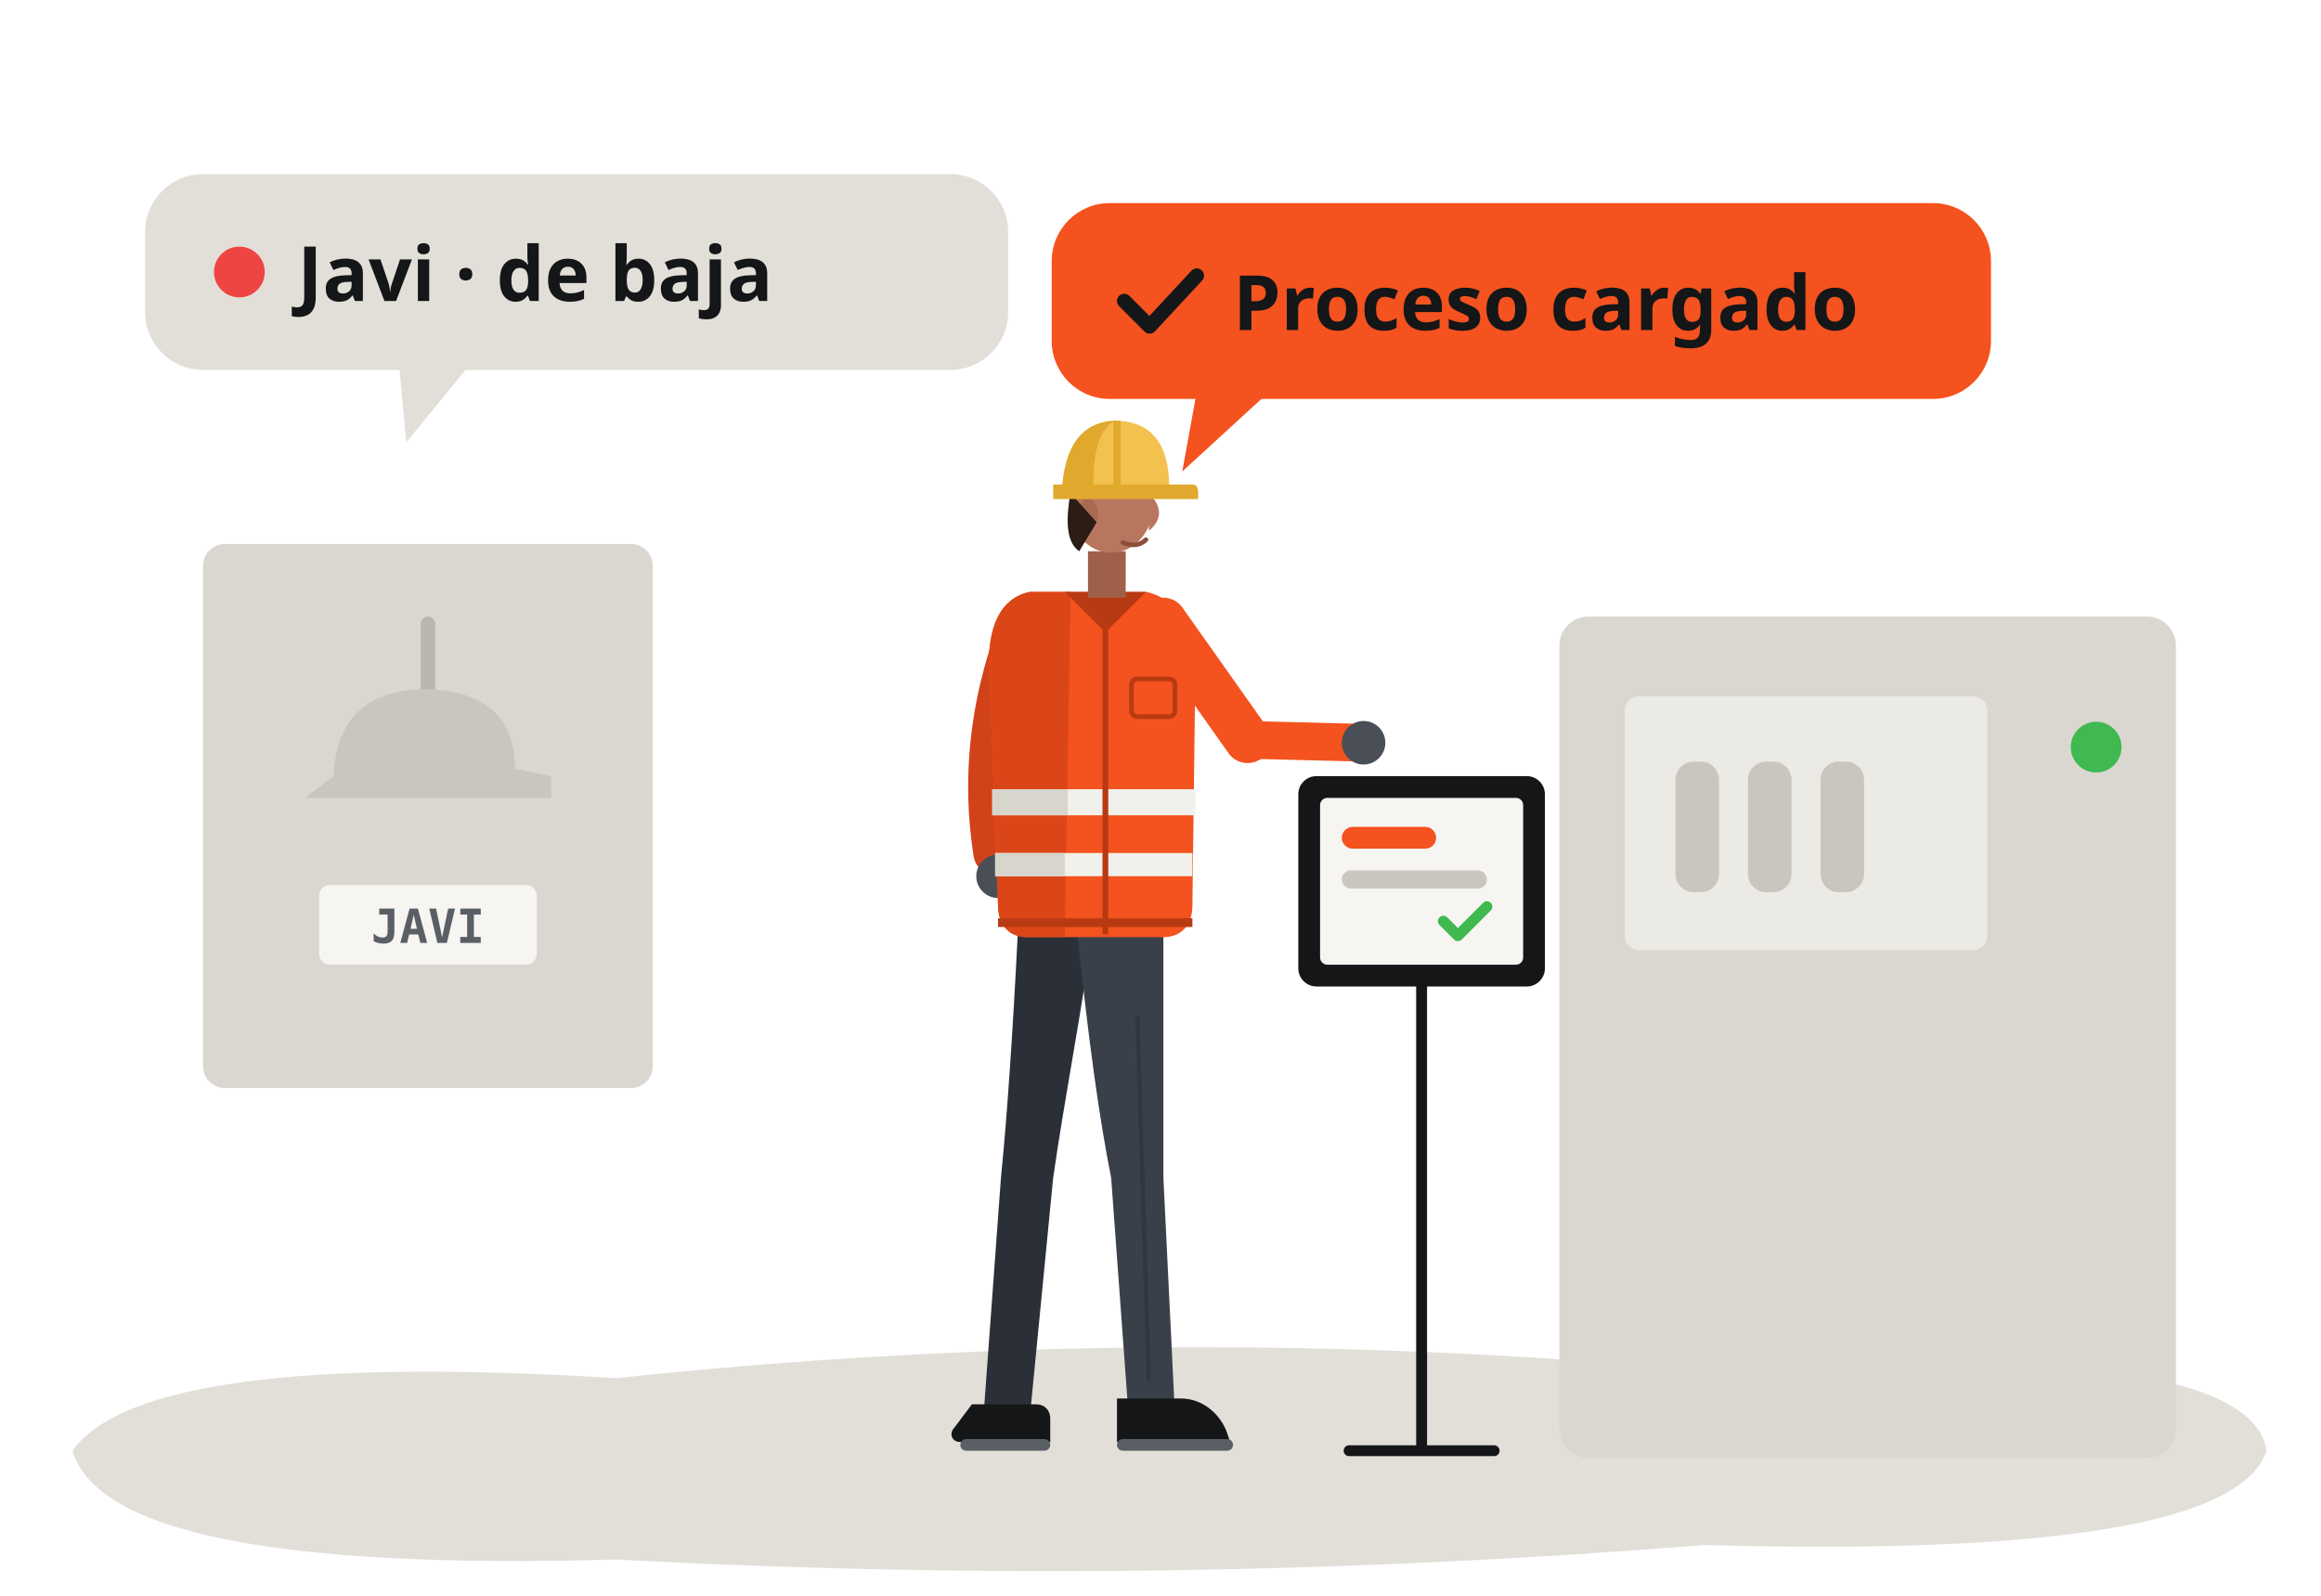
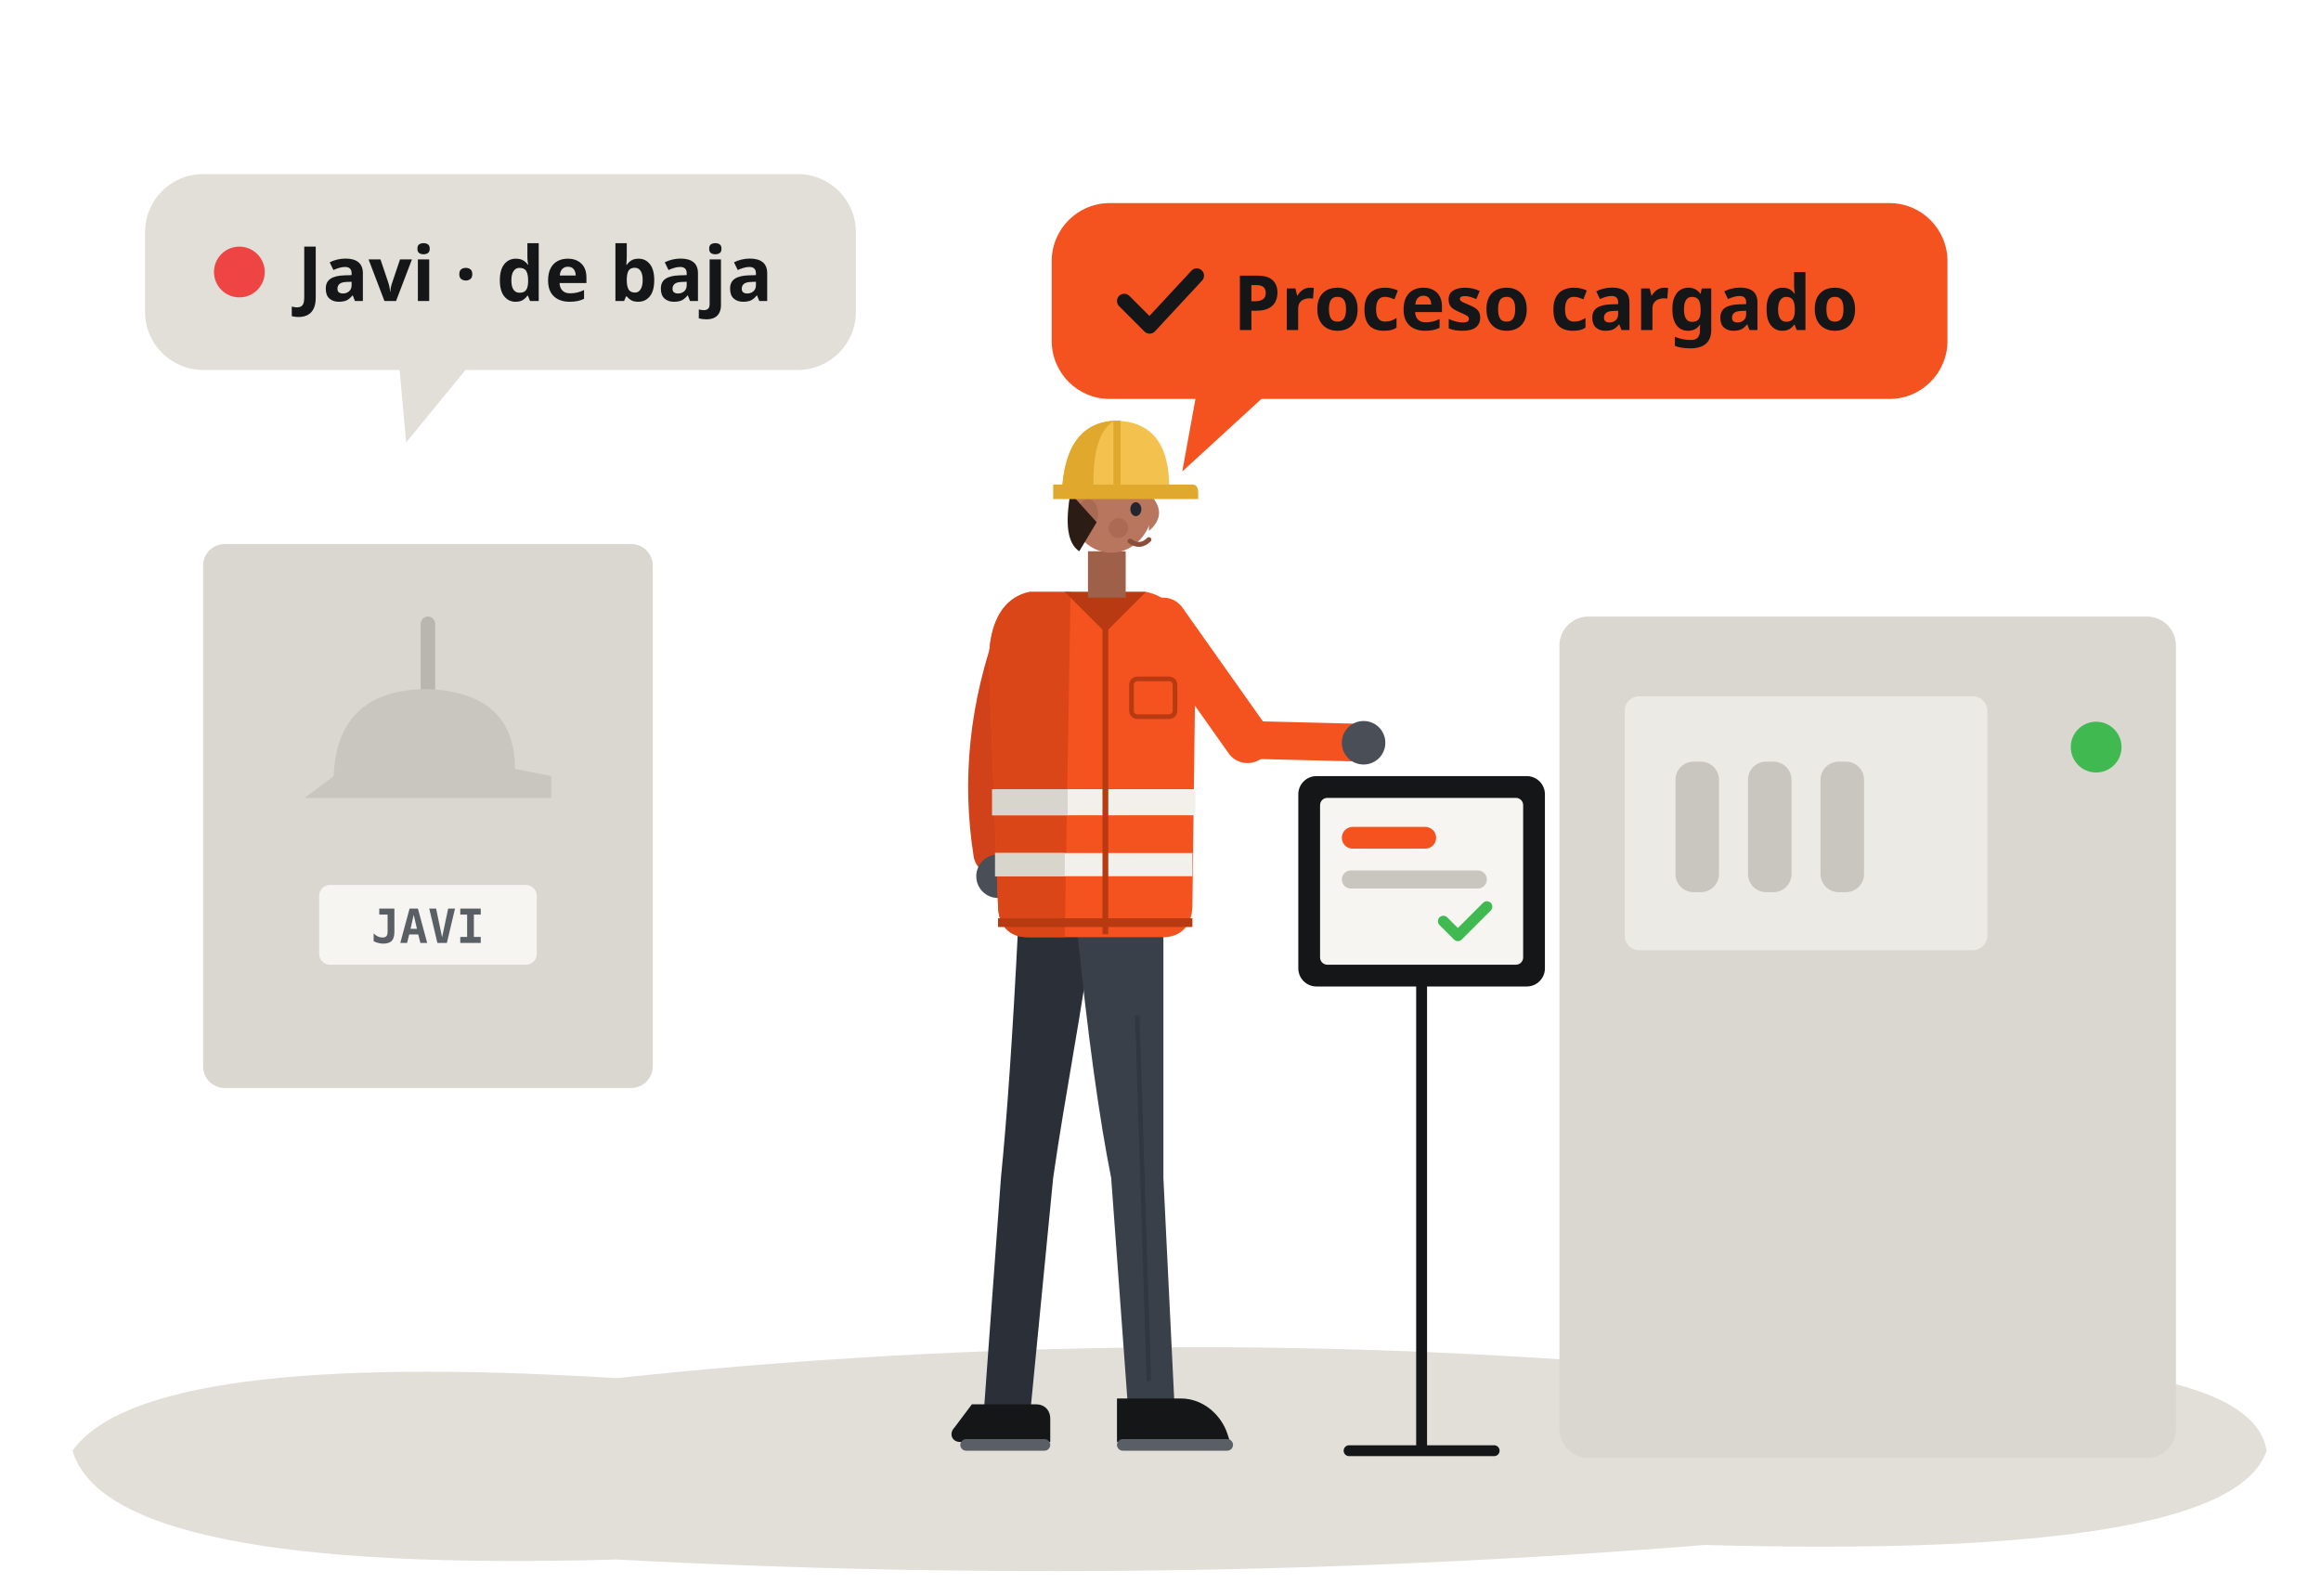
<svg xmlns="http://www.w3.org/2000/svg" viewBox="0 0 640 440" role="img" aria-label="El casco de Javi cuelga vacío; su sustituto arranca la máquina siguiendo el proceso en la tablet">
  <path d="M20 400Q40 372 170 380Q320 364 470 378Q620 368 625 400Q615 430 470 426Q320 438 170 430Q30 434 20 400Z" fill="#E2DFD8" />
  <rect x="56" y="150" width="124" height="150" rx="6" fill="#DAD7D0" />
  <path d="M118 172v18" stroke="#B9B6AE" stroke-width="4" stroke-linecap="round" />
  <path d="M92 214Q93 190 118 190Q142 191 142 212L152 214L152 220L84 220Z" fill="#C9C6BF" />
  <rect x="88" y="244" width="60" height="22" rx="3" fill="#F6F5F2" />
  <text x="118" y="260" text-anchor="middle" font-family="DM Mono, monospace" font-size="13" font-weight="600" fill="#5A5F66">JAVI</text>
  <rect x="430" y="170" width="170" height="232" rx="8" fill="#DAD7D0" />
  <rect x="448" y="192" width="100" height="70" rx="4" fill="#ECEAE5" />
  <rect x="462" y="210" width="12" height="36" rx="5" fill="#C9C6BF" />
  <rect x="482" y="210" width="12" height="36" rx="5" fill="#C9C6BF" />
  <rect x="502" y="210" width="12" height="36" rx="5" fill="#C9C6BF" />
-   <circle class="ilus-blink" cx="578" cy="206" r="7" fill="#3FB950" />
+   <circle cx="578" cy="206" r="7" fill="#3FB950" class="ilus-blink" />
  <path d="M392 270V400" stroke="#141618" stroke-width="3" />
  <path d="M372 400H412" stroke="#141618" stroke-width="3" stroke-linecap="round" />
  <rect x="358" y="214" width="68" height="58" rx="5" fill="#141618" />
  <rect x="364" y="220" width="56" height="46" rx="2" fill="#F6F5F2" />
  <rect x="370" y="228" width="26" height="6" rx="3" fill="#F4521E" />
  <rect x="370" y="240" width="40" height="5" rx="2.5" fill="#C9C6BF" />
-   <path class="ilus-draw" pathLength="1" d="M398 254l4 4 8-8" fill="none" stroke="#3FB950" stroke-width="3" stroke-linecap="round" stroke-linejoin="round" />
-   <g class="ilus-breathe" style="--d:0.45s">
+   <path d="M398 254l4 4 8-8" fill="none" stroke="#3FB950" stroke-width="3" stroke-linecap="round" stroke-linejoin="round" class="ilus-draw" pathLength="1" />
+   <g class="ilus-breathe" style="--d:0.00s">
    <g transform="translate(300 400) scale(0.8)">
      <path d="M-24 -182C-26 -142 -28 -114 -30 -94L-36 -12H-20L-12 -94C-8 -122 -2 -152 2 -182Z" fill="#2B3038" />
      <path d="M-4 -182C0 -142 4 -114 8 -94L14 -12H30L26 -94C26 -130 26 -158 26 -182Z" fill="#3A4049" />
      <path d="M17 -150L21 -24" stroke="#2B3038" stroke-width="1.5" opacity=".6" />
      <path d="M-40 -16h22c3 0 5 2 5 5v8h-31c-3 0-4-3-2-5z" fill="#141618" />
      <rect x="-44" y="-4" width="31" height="4" rx="2" fill="#5A5F66" />
      <path d="M10 -18h22c8 0 14 6 16 12l1 3H10z" fill="#141618" />
      <rect x="10" y="-4" width="40" height="4" rx="2" fill="#5A5F66" />
      <path d="M-24 -282Q-38 -244 -32 -206" fill="none" stroke="#D2421A" stroke-width="15" stroke-linecap="round" />
      <circle cx="-31" cy="-198" r="7.5" fill="#4A4F57" />
      <path d="M-20 -296C-30 -294 -35 -284 -34 -268L-31 -188C-31 -181 -27 -177 -21 -177H26C32 -177 36 -181 36 -188L37 -268C37 -284 30 -294 20 -296Z" fill="#F4521E" />
      <path d="M-20 -296C-30 -294 -35 -284 -34 -268L-31 -188C-31 -181 -27 -177 -21 -177H-8L-6 -296Z" fill="#DB4618" />
      <path d="M-33 -228H37V-219H-33ZM-32 -206H36V-198H-32Z" fill="#F2F0EA" />
      <path d="M-33 -228H-7V-219H-33ZM-32 -206H-8V-198H-32Z" fill="#D8D5CC" />
      <path d="M6 -294V-178" stroke="#B83A12" stroke-width="2" />
      <rect x="15" y="-266" width="15" height="13" rx="2" fill="none" stroke="#B83A12" stroke-width="1.6" />
      <path d="M-8 -296L6 -282L20 -296Z" fill="#B83A12" />
      <path d="M-31 -182H36" stroke="#B83A12" stroke-width="3" />
      <path d="M0 -310h13v16H0z" fill="#9E6049" />
      <ellipse cx="8" cy="-326" rx="14.5" ry="16.5" fill="#B9765E" />
      <path d="M21 -330Q28 -323 21 -317Z" fill="#B9765E" />
      <ellipse cx="0" cy="-323" rx="3.5" ry="5" fill="#A86A53" />
-       <path d="M12 -313Q17 -311 20 -314" fill="none" stroke="#8A4E3A" stroke-width="1.6" stroke-linecap="round" />
+       <circle cx="10.5" cy="-318" r="3.4" fill="#8A4E3A" opacity=".3" data-cara="" />
+       <ellipse cx="16.5" cy="-324.5" rx="1.9" ry="2.4" fill="#23272D" />
+       <path d="M13 -330.5Q16.5 -332.5 20.5 -330.5" fill="none" stroke="#3B2A20" stroke-width="2" stroke-linecap="round" />
+       <path d="M14.5 -313.5Q18 -311 21 -314" fill="none" stroke="#8A4E3A" stroke-width="1.7" stroke-linecap="round" />
      <path d="M-6 -330Q-9 -314 -3 -310L3 -320Z" fill="#2B1D16" />
      <path d="M-9 -330Q-8 -354 9 -355Q28 -355 28 -332Z" fill="#F2C14E" />
      <path d="M9 -355Q-8 -354 -9 -330H2Q1 -350 9 -355Z" fill="#E0A92E" />
      <path d="M-12 -333H36Q38 -333 38 -330V-328H-12Z" fill="#E0A92E" />
      <path d="M10 -355V-333" stroke="#E0A92E" stroke-width="2.5" />
      <path d="M26 -286L55 -245" fill="none" stroke="#F4521E" stroke-width="16" stroke-linecap="round" />
      <path d="M55 -245L95 -244" fill="none" stroke="#F4521E" stroke-width="13" stroke-linecap="round" />
      <circle cx="95" cy="-244" r="7.5" fill="#4A4F57" />
    </g>
  </g>
  <g class="ilus-bubble" style="--i:0">
-     <rect x="40" y="48" width="238" height="54" rx="16" fill="#E2DFD8" />
+     <rect x="40" y="48" width="196" height="54" rx="16" fill="#E2DFD8" />
    <path d="M110 100l2 22 18-22z" fill="#E2DFD8" />
    <circle cx="66" cy="75" r="7" fill="#EF4444" />
    <text x="82" y="83" font-family="DM Sans, sans-serif" font-weight="700" font-size="21" fill="#141618">Javi · de baja</text>
  </g>
  <g class="ilus-bubble" style="--i:1">
-     <rect x="290" y="56" width="259" height="54" rx="16" fill="#F4521E" />
+     <rect x="290" y="56" width="247" height="54" rx="16" fill="#F4521E" />
    <path d="M330 108l-4 22 24-22z" fill="#F4521E" />
    <path d="M310 83l7 7 13-14" fill="none" stroke="#141618" stroke-width="4" stroke-linecap="round" stroke-linejoin="round" />
    <text x="340" y="91" font-family="DM Sans, sans-serif" font-weight="700" font-size="21" fill="#141618">Proceso cargado</text>
  </g>
</svg>
